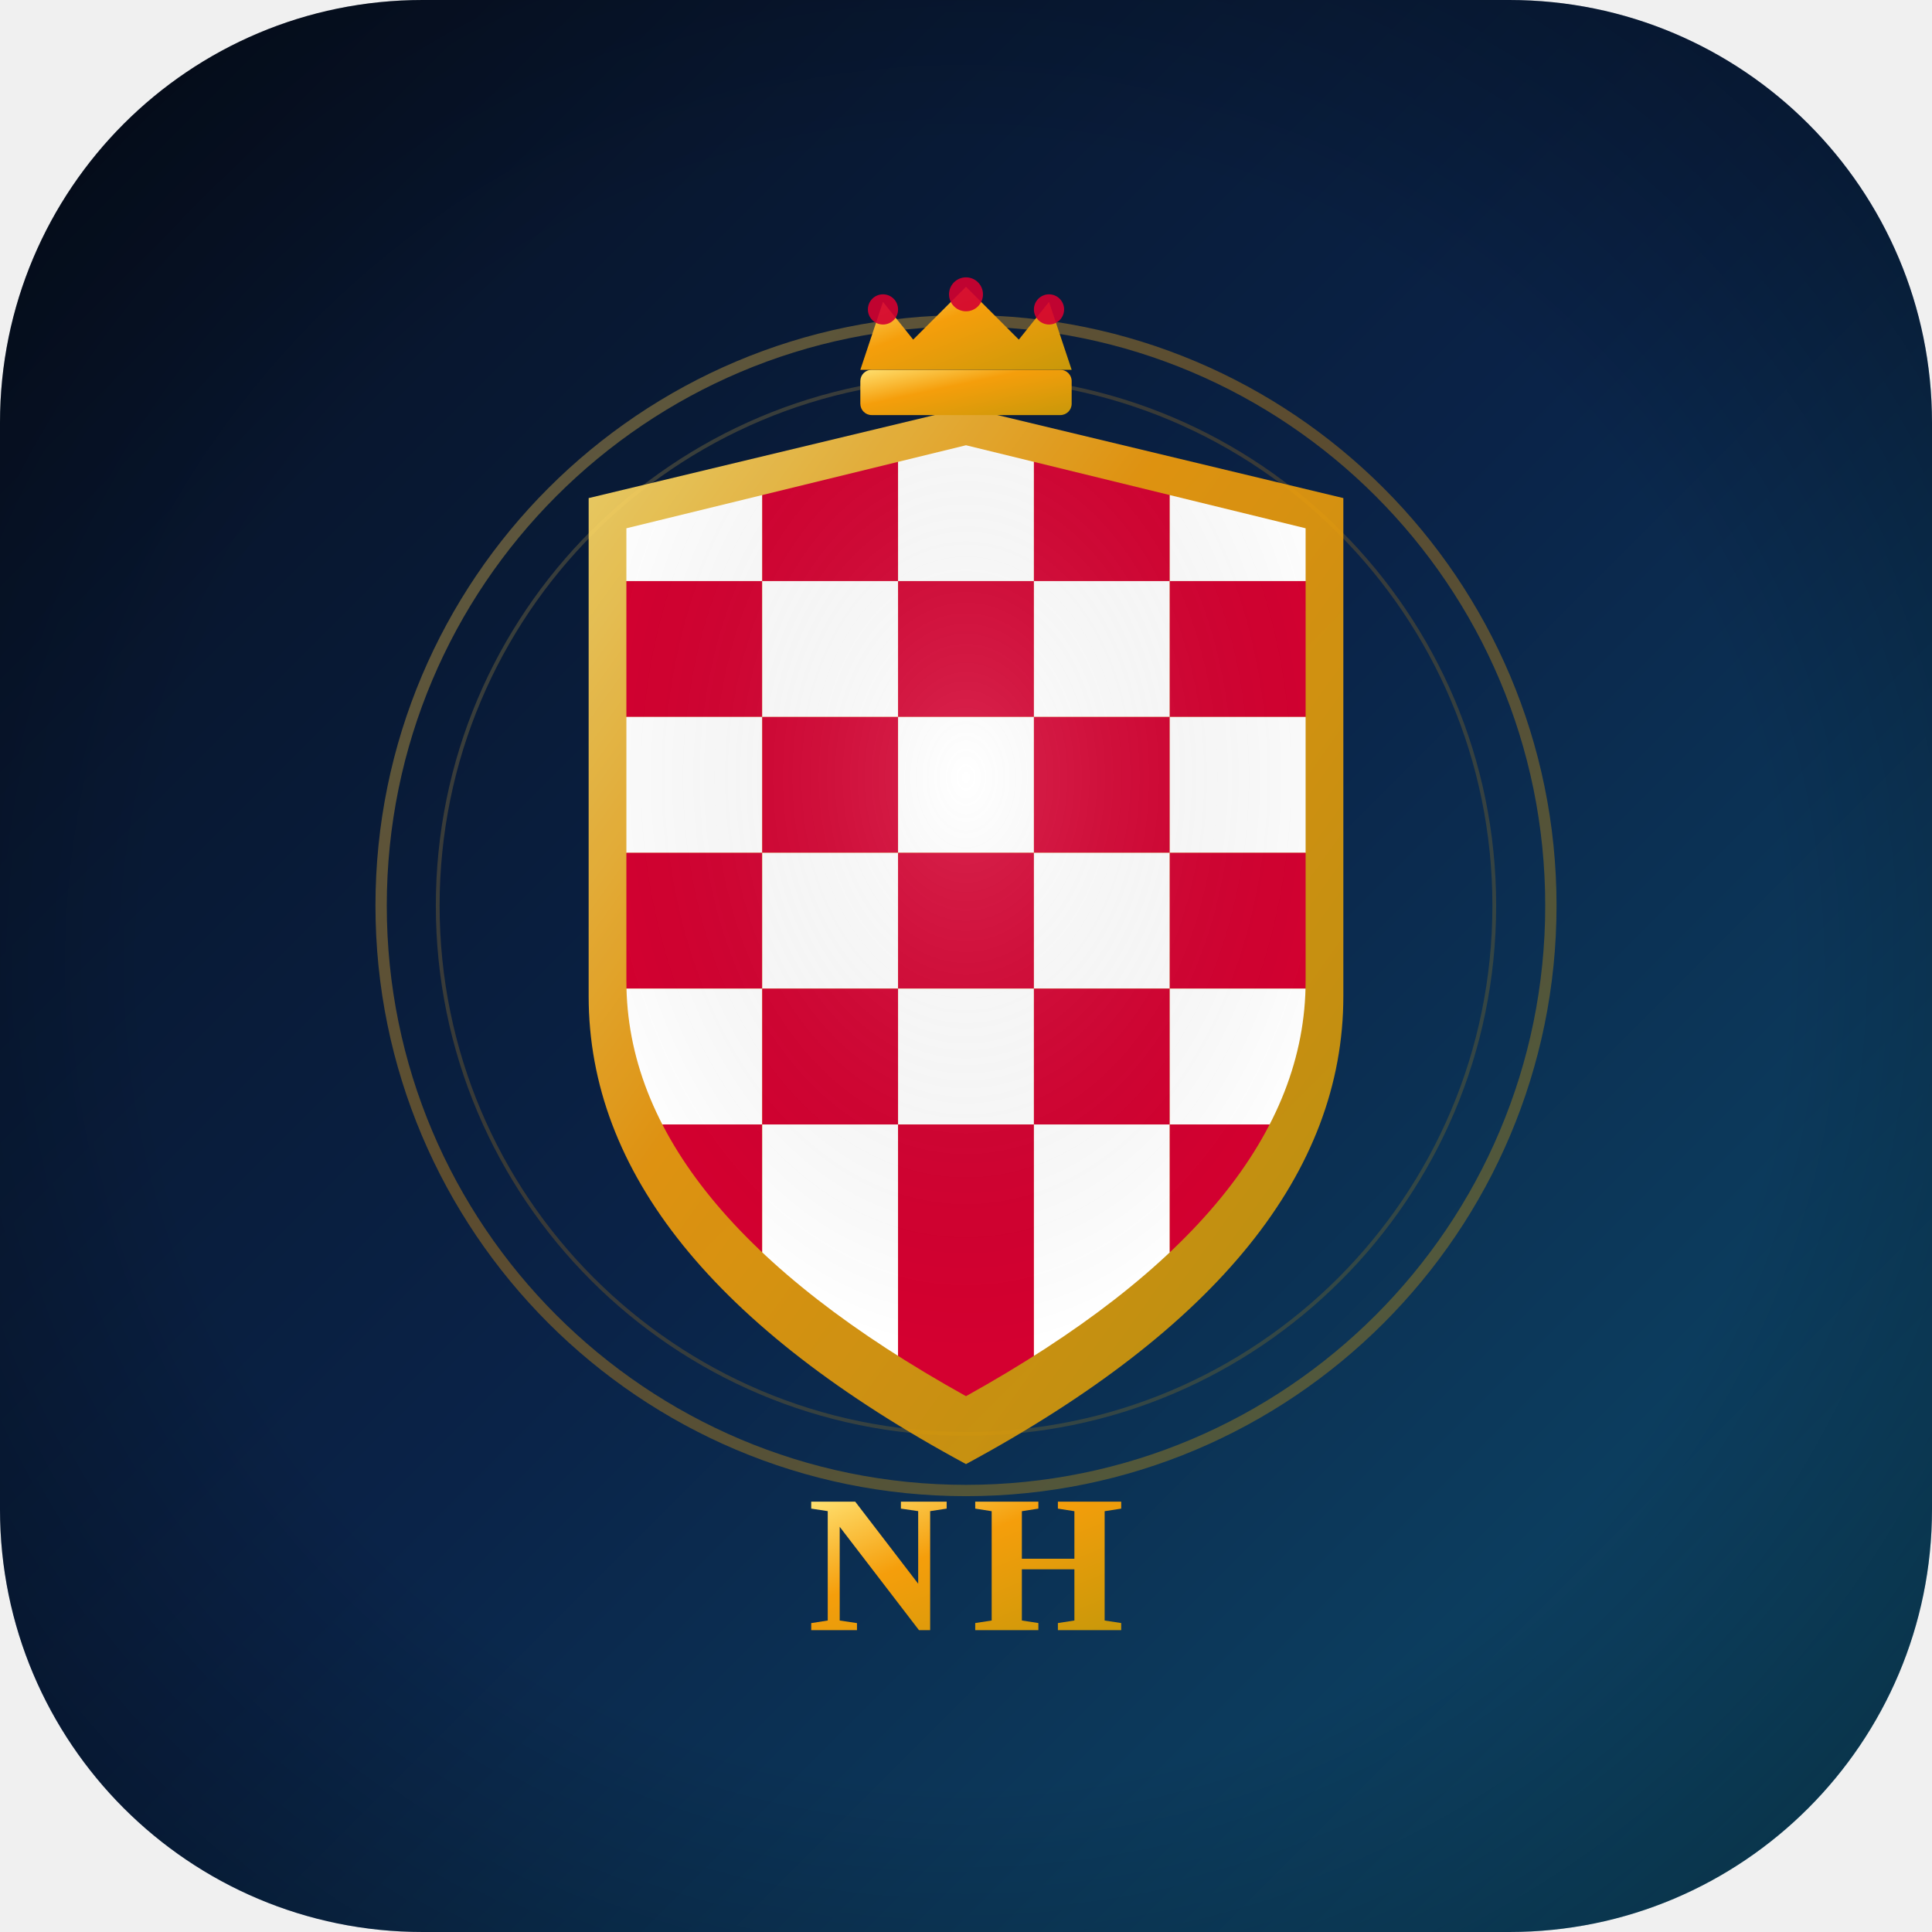
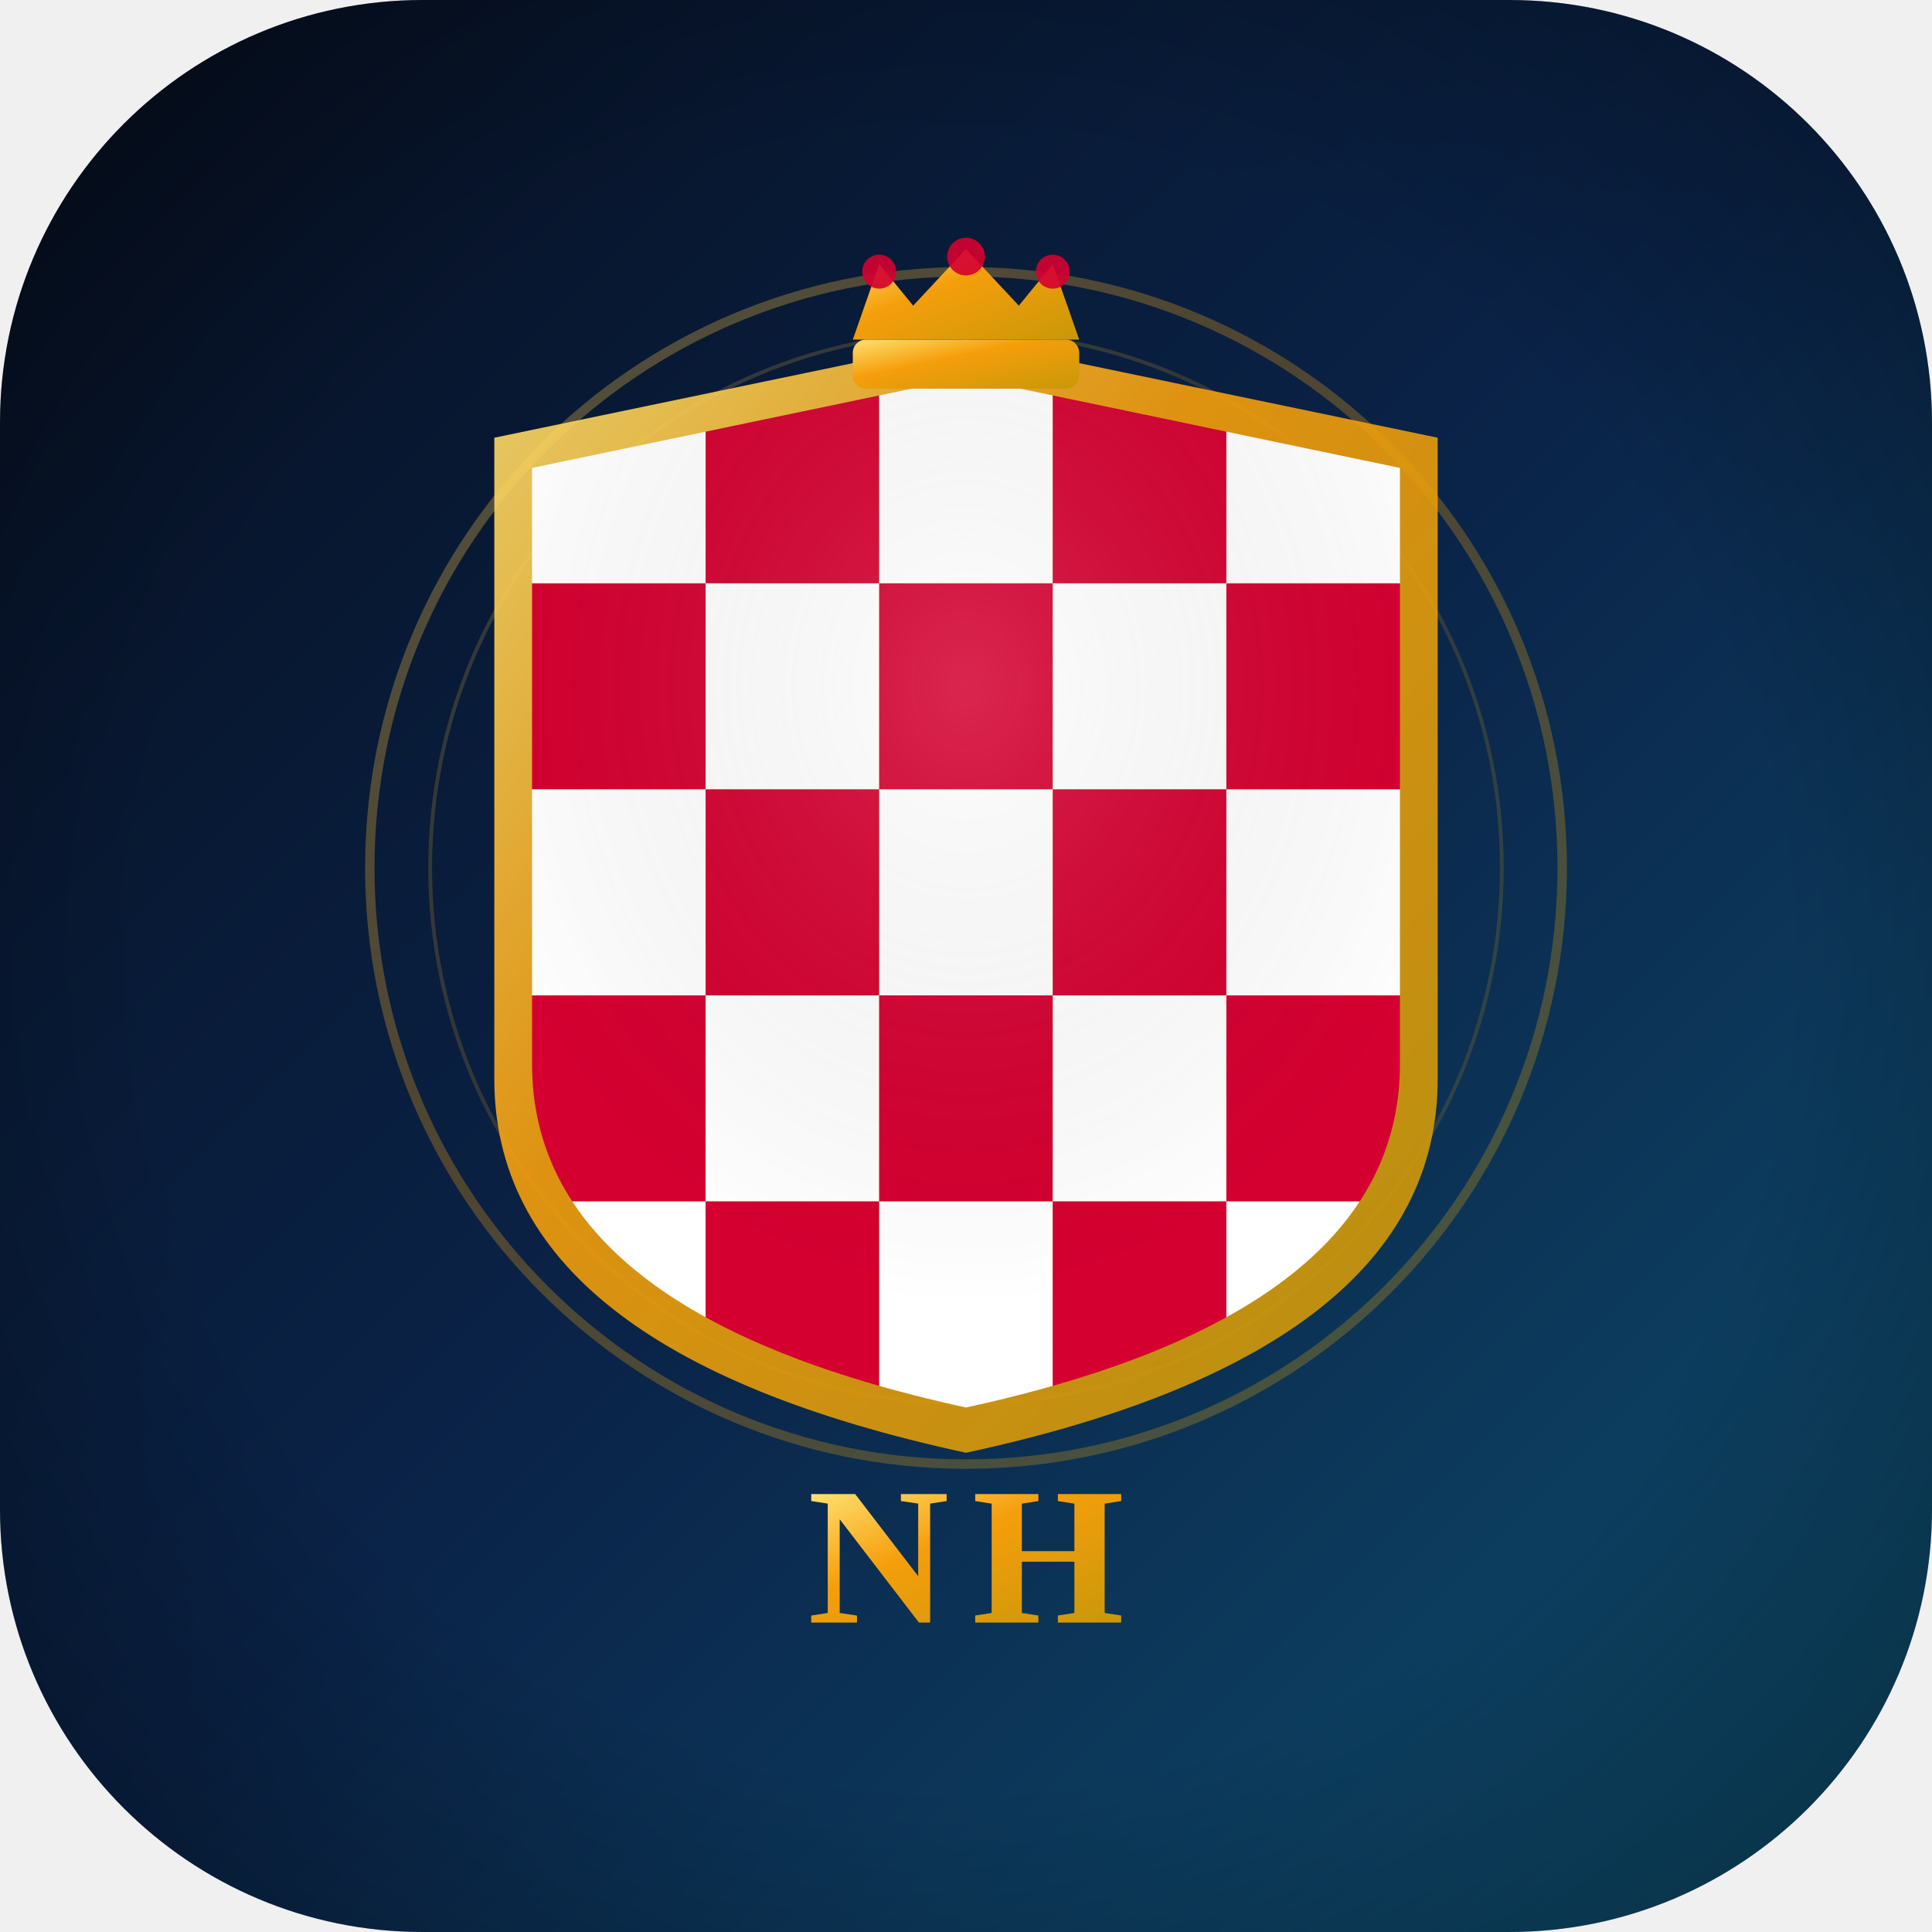
<svg xmlns="http://www.w3.org/2000/svg" viewBox="0 0 512 512">
  <defs>
    <linearGradient id="bg" x1="0%" y1="0%" x2="100%" y2="100%">
      <stop offset="0%" stop-color="#060e1e" />
      <stop offset="50%" stop-color="#0a2348" />
      <stop offset="100%" stop-color="#0e4f6e" />
    </linearGradient>
    <linearGradient id="gold" x1="0%" y1="0%" x2="100%" y2="100%">
      <stop offset="0%" stop-color="#FFE070" />
      <stop offset="40%" stop-color="#f59e0b" />
      <stop offset="100%" stop-color="#C8980A" />
    </linearGradient>
-     <radialGradient id="shieldGlow" cx="50%" cy="35%" r="60%">
+     <radialGradient id="shieldGlow" cx="50%" cy="30%" r="60%">
      <stop offset="0%" stop-color="rgba(255,255,255,0.15)" />
      <stop offset="100%" stop-color="rgba(0,0,0,0)" />
    </radialGradient>
-     <radialGradient id="innerShadow" cx="50%" cy="50%" r="70%">
+     <radialGradient id="vignette" cx="50%" cy="50%" r="70%">
      <stop offset="60%" stop-color="rgba(0,0,0,0)" />
      <stop offset="100%" stop-color="rgba(0,0,0,0.4)" />
    </radialGradient>
    <clipPath id="shieldClip">
-       <path d="M 256 118 L 346 140 L 346 260 Q 346 320 256 370 Q 166 320 166 260 L 166 140 Z" />
+       <path d="M 256 100                L 371 124                L 371 282                Q 371 348 256 373                Q 141 348 141 282                L 141 124                Z" />
    </clipPath>
  </defs>
  <rect width="512" height="512" rx="112" fill="url(#bg)" />
-   <rect width="512" height="512" rx="112" fill="url(#innerShadow)" />
-   <circle cx="256" cy="240" r="155" fill="none" stroke="url(#gold)" stroke-width="3" opacity="0.35" />
-   <circle cx="256" cy="240" r="140" fill="none" stroke="url(#gold)" stroke-width="1" opacity="0.2" />
-   <path d="M 256 108 L 356 132 L 356 264 Q 356 334 256 388 Q 156 334 156 264 L 156 132 Z" fill="url(#gold)" opacity="0.9" />
+   <rect width="512" height="512" rx="112" fill="url(#vignette)" />
+   <circle cx="256" cy="230" r="158" fill="none" stroke="url(#gold)" stroke-width="2.5" opacity="0.30" />
+   <circle cx="256" cy="230" r="142" fill="none" stroke="url(#gold)" stroke-width="1" opacity="0.18" />
+   <path d="M 256  90            L 381 116            L 381 286            Q 381 358 256 385            Q 131 358 131 286            L 131 116            Z" fill="url(#gold)" opacity="0.9" />
  <g clip-path="url(#shieldClip)">
-     <rect x="166" y="118" width="36" height="36" fill="#FFFFFF" />
-     <rect x="202" y="118" width="36" height="36" fill="#D40030" />
-     <rect x="238" y="118" width="36" height="36" fill="#FFFFFF" />
-     <rect x="274" y="118" width="36" height="36" fill="#D40030" />
-     <rect x="310" y="118" width="36" height="36" fill="#FFFFFF" />
-     <rect x="166" y="154" width="36" height="36" fill="#D40030" />
-     <rect x="202" y="154" width="36" height="36" fill="#FFFFFF" />
-     <rect x="238" y="154" width="36" height="36" fill="#D40030" />
-     <rect x="274" y="154" width="36" height="36" fill="#FFFFFF" />
-     <rect x="310" y="154" width="36" height="36" fill="#D40030" />
-     <rect x="166" y="190" width="36" height="36" fill="#FFFFFF" />
-     <rect x="202" y="190" width="36" height="36" fill="#D40030" />
-     <rect x="238" y="190" width="36" height="36" fill="#FFFFFF" />
-     <rect x="274" y="190" width="36" height="36" fill="#D40030" />
-     <rect x="310" y="190" width="36" height="36" fill="#FFFFFF" />
-     <rect x="166" y="226" width="36" height="36" fill="#D40030" />
-     <rect x="202" y="226" width="36" height="36" fill="#FFFFFF" />
-     <rect x="238" y="226" width="36" height="36" fill="#D40030" />
-     <rect x="274" y="226" width="36" height="36" fill="#FFFFFF" />
-     <rect x="310" y="226" width="36" height="36" fill="#D40030" />
-     <rect x="166" y="262" width="36" height="36" fill="#FFFFFF" />
-     <rect x="202" y="262" width="36" height="36" fill="#D40030" />
-     <rect x="238" y="262" width="36" height="36" fill="#FFFFFF" />
-     <rect x="274" y="262" width="36" height="36" fill="#D40030" />
-     <rect x="310" y="262" width="36" height="36" fill="#FFFFFF" />
-     <rect x="166" y="298" width="36" height="80" fill="#D40030" />
-     <rect x="202" y="298" width="36" height="80" fill="#FFFFFF" />
-     <rect x="238" y="298" width="36" height="80" fill="#D40030" />
-     <rect x="274" y="298" width="36" height="80" fill="#FFFFFF" />
-     <rect x="310" y="298" width="36" height="80" fill="#D40030" />
-     <path d="M 256 118 L 346 140 L 346 260 Q 346 320 256 370 Q 166 320 166 260 L 166 140 Z" fill="url(#shieldGlow)" />
+     <rect x="141" y="100" width="46" height="54.6" fill="#FFFFFF" />
+     <rect x="187" y="100" width="46" height="54.6" fill="#D40030" />
+     <rect x="233" y="100" width="46" height="54.6" fill="#FFFFFF" />
+     <rect x="279" y="100" width="46" height="54.6" fill="#D40030" />
+     <rect x="325" y="100" width="46" height="54.6" fill="#FFFFFF" />
+     <rect x="141" y="154.6" width="46" height="54.6" fill="#D40030" />
+     <rect x="187" y="154.6" width="46" height="54.6" fill="#FFFFFF" />
+     <rect x="233" y="154.6" width="46" height="54.6" fill="#D40030" />
+     <rect x="279" y="154.6" width="46" height="54.6" fill="#FFFFFF" />
+     <rect x="325" y="154.6" width="46" height="54.6" fill="#D40030" />
+     <rect x="141" y="209.2" width="46" height="54.6" fill="#FFFFFF" />
+     <rect x="187" y="209.2" width="46" height="54.6" fill="#D40030" />
+     <rect x="233" y="209.2" width="46" height="54.6" fill="#FFFFFF" />
+     <rect x="279" y="209.2" width="46" height="54.6" fill="#D40030" />
+     <rect x="325" y="209.2" width="46" height="54.6" fill="#FFFFFF" />
+     <rect x="141" y="263.8" width="46" height="54.6" fill="#D40030" />
+     <rect x="187" y="263.8" width="46" height="54.6" fill="#FFFFFF" />
+     <rect x="233" y="263.8" width="46" height="54.6" fill="#D40030" />
+     <rect x="279" y="263.8" width="46" height="54.6" fill="#FFFFFF" />
+     <rect x="325" y="263.8" width="46" height="54.6" fill="#D40030" />
+     <rect x="141" y="318.4" width="46" height="54.6" fill="#FFFFFF" />
+     <rect x="187" y="318.4" width="46" height="54.6" fill="#D40030" />
+     <rect x="233" y="318.4" width="46" height="54.6" fill="#FFFFFF" />
+     <rect x="279" y="318.4" width="46" height="54.6" fill="#D40030" />
+     <rect x="325" y="318.4" width="46" height="54.6" fill="#FFFFFF" />
+     <path d="M 256 100 L 371 124 L 371 282 Q 371 348 256 373 Q 141 348 141 282 L 141 124 Z" fill="url(#shieldGlow)" />
  </g>
-   <g transform="translate(256, 98)" fill="url(#gold)">
-     <rect x="-28" y="0" width="56" height="12" rx="3" />
-     <polygon points="-28,0 -22,-18 -14,-8 0,-22 14,-8 22,-18 28,0" fill="url(#gold)" />
-     <circle cx="-22" cy="-16" r="4" fill="#D40030" opacity="0.9" />
-     <circle cx="0" cy="-20" r="4.5" fill="#D40030" opacity="0.9" />
-     <circle cx="22" cy="-16" r="4" fill="#D40030" opacity="0.9" />
+   <g transform="translate(256, 90)" fill="url(#gold)">
+     <rect x="-30" y="0" width="60" height="13" rx="3.5" />
+     <polygon points="-30,0 -23,-20 -14,-9 0,-24 14,-9 23,-20 30,0" />
+     <circle cx="-23" cy="-18" r="4.5" fill="#D40030" opacity="0.9" />
+     <circle cx="0" cy="-22" r="5" fill="#D40030" opacity="0.9" />
+     <circle cx="23" cy="-18" r="4.5" fill="#D40030" opacity="0.9" />
  </g>
-   <text x="256" y="432" font-family="Georgia, 'Times New Roman', serif" font-size="52" font-weight="700" text-anchor="middle" fill="url(#gold)" letter-spacing="6">NH</text>
-   <line x1="186" y1="408" x2="326" y2="408" stroke="url(#gold)" stroke-width="1.5" opacity="0.6" />
+   <line x1="186" y1="404" x2="326" y2="404" stroke="url(#gold)" stroke-width="1.5" opacity="0.6" />
+   <text x="256" y="430" font-family="Georgia, 'Times New Roman', serif" font-size="52" font-weight="700" text-anchor="middle" fill="url(#gold)" letter-spacing="6">NH</text>
</svg>
